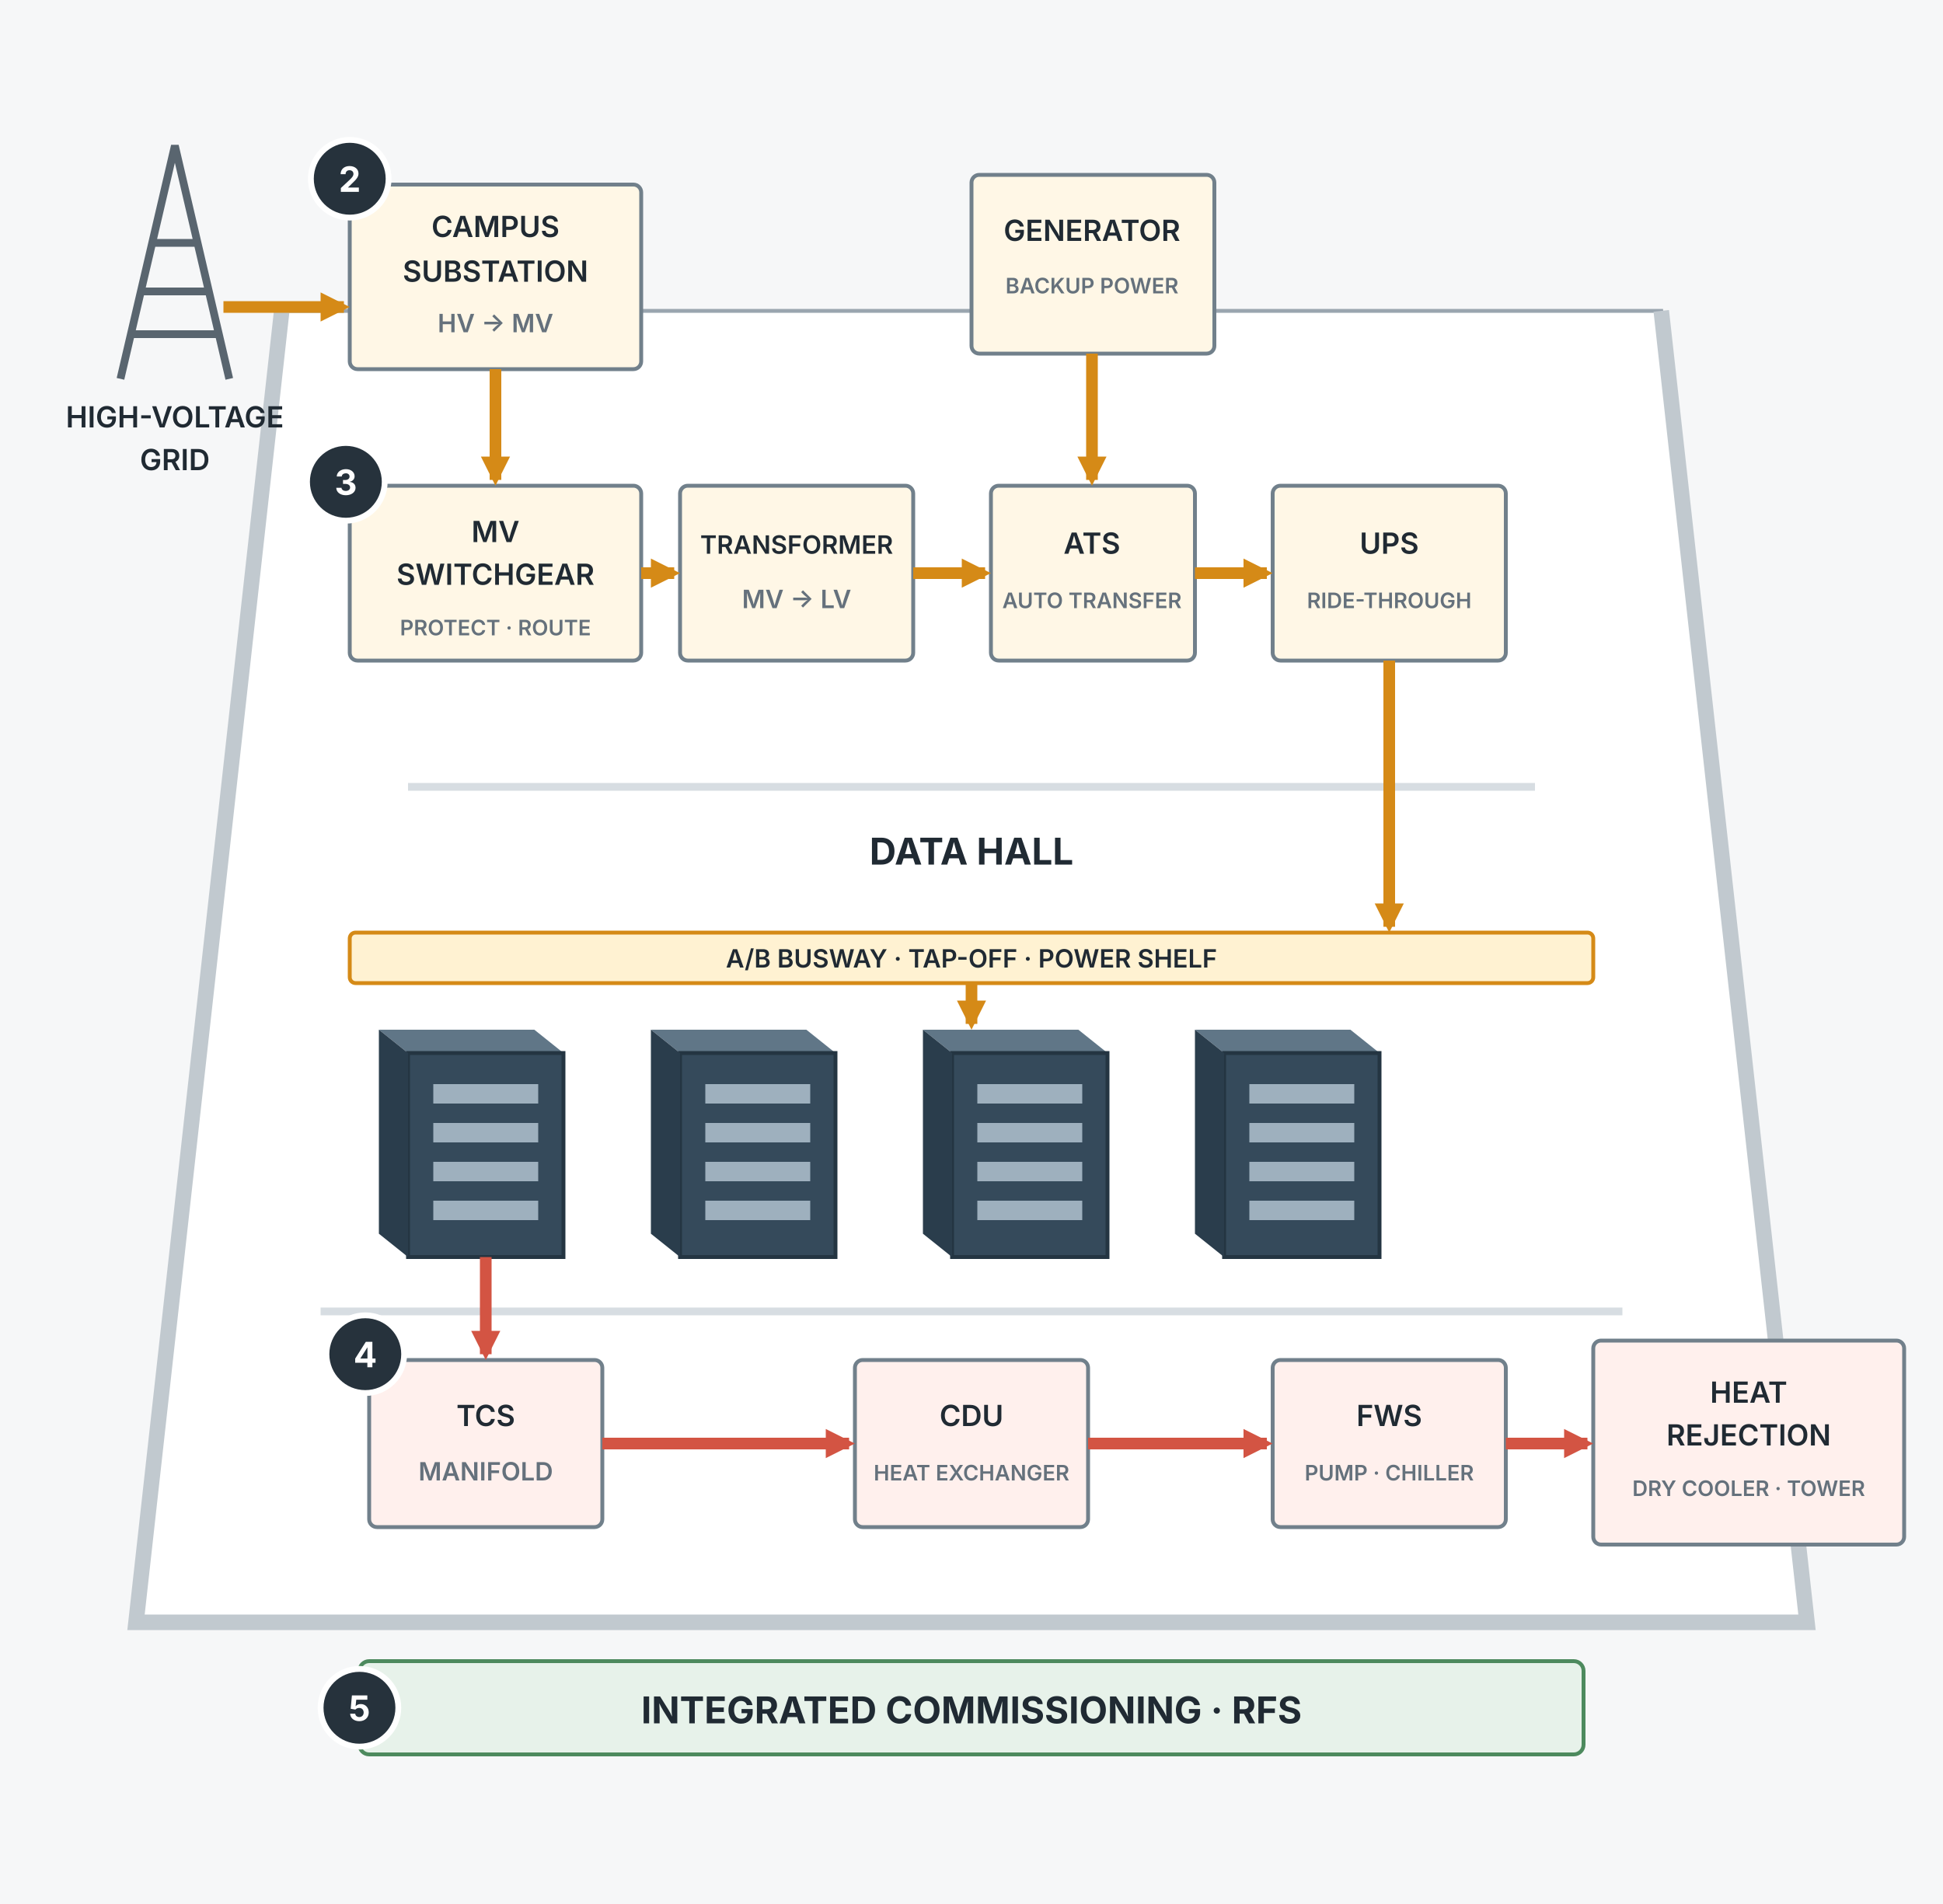
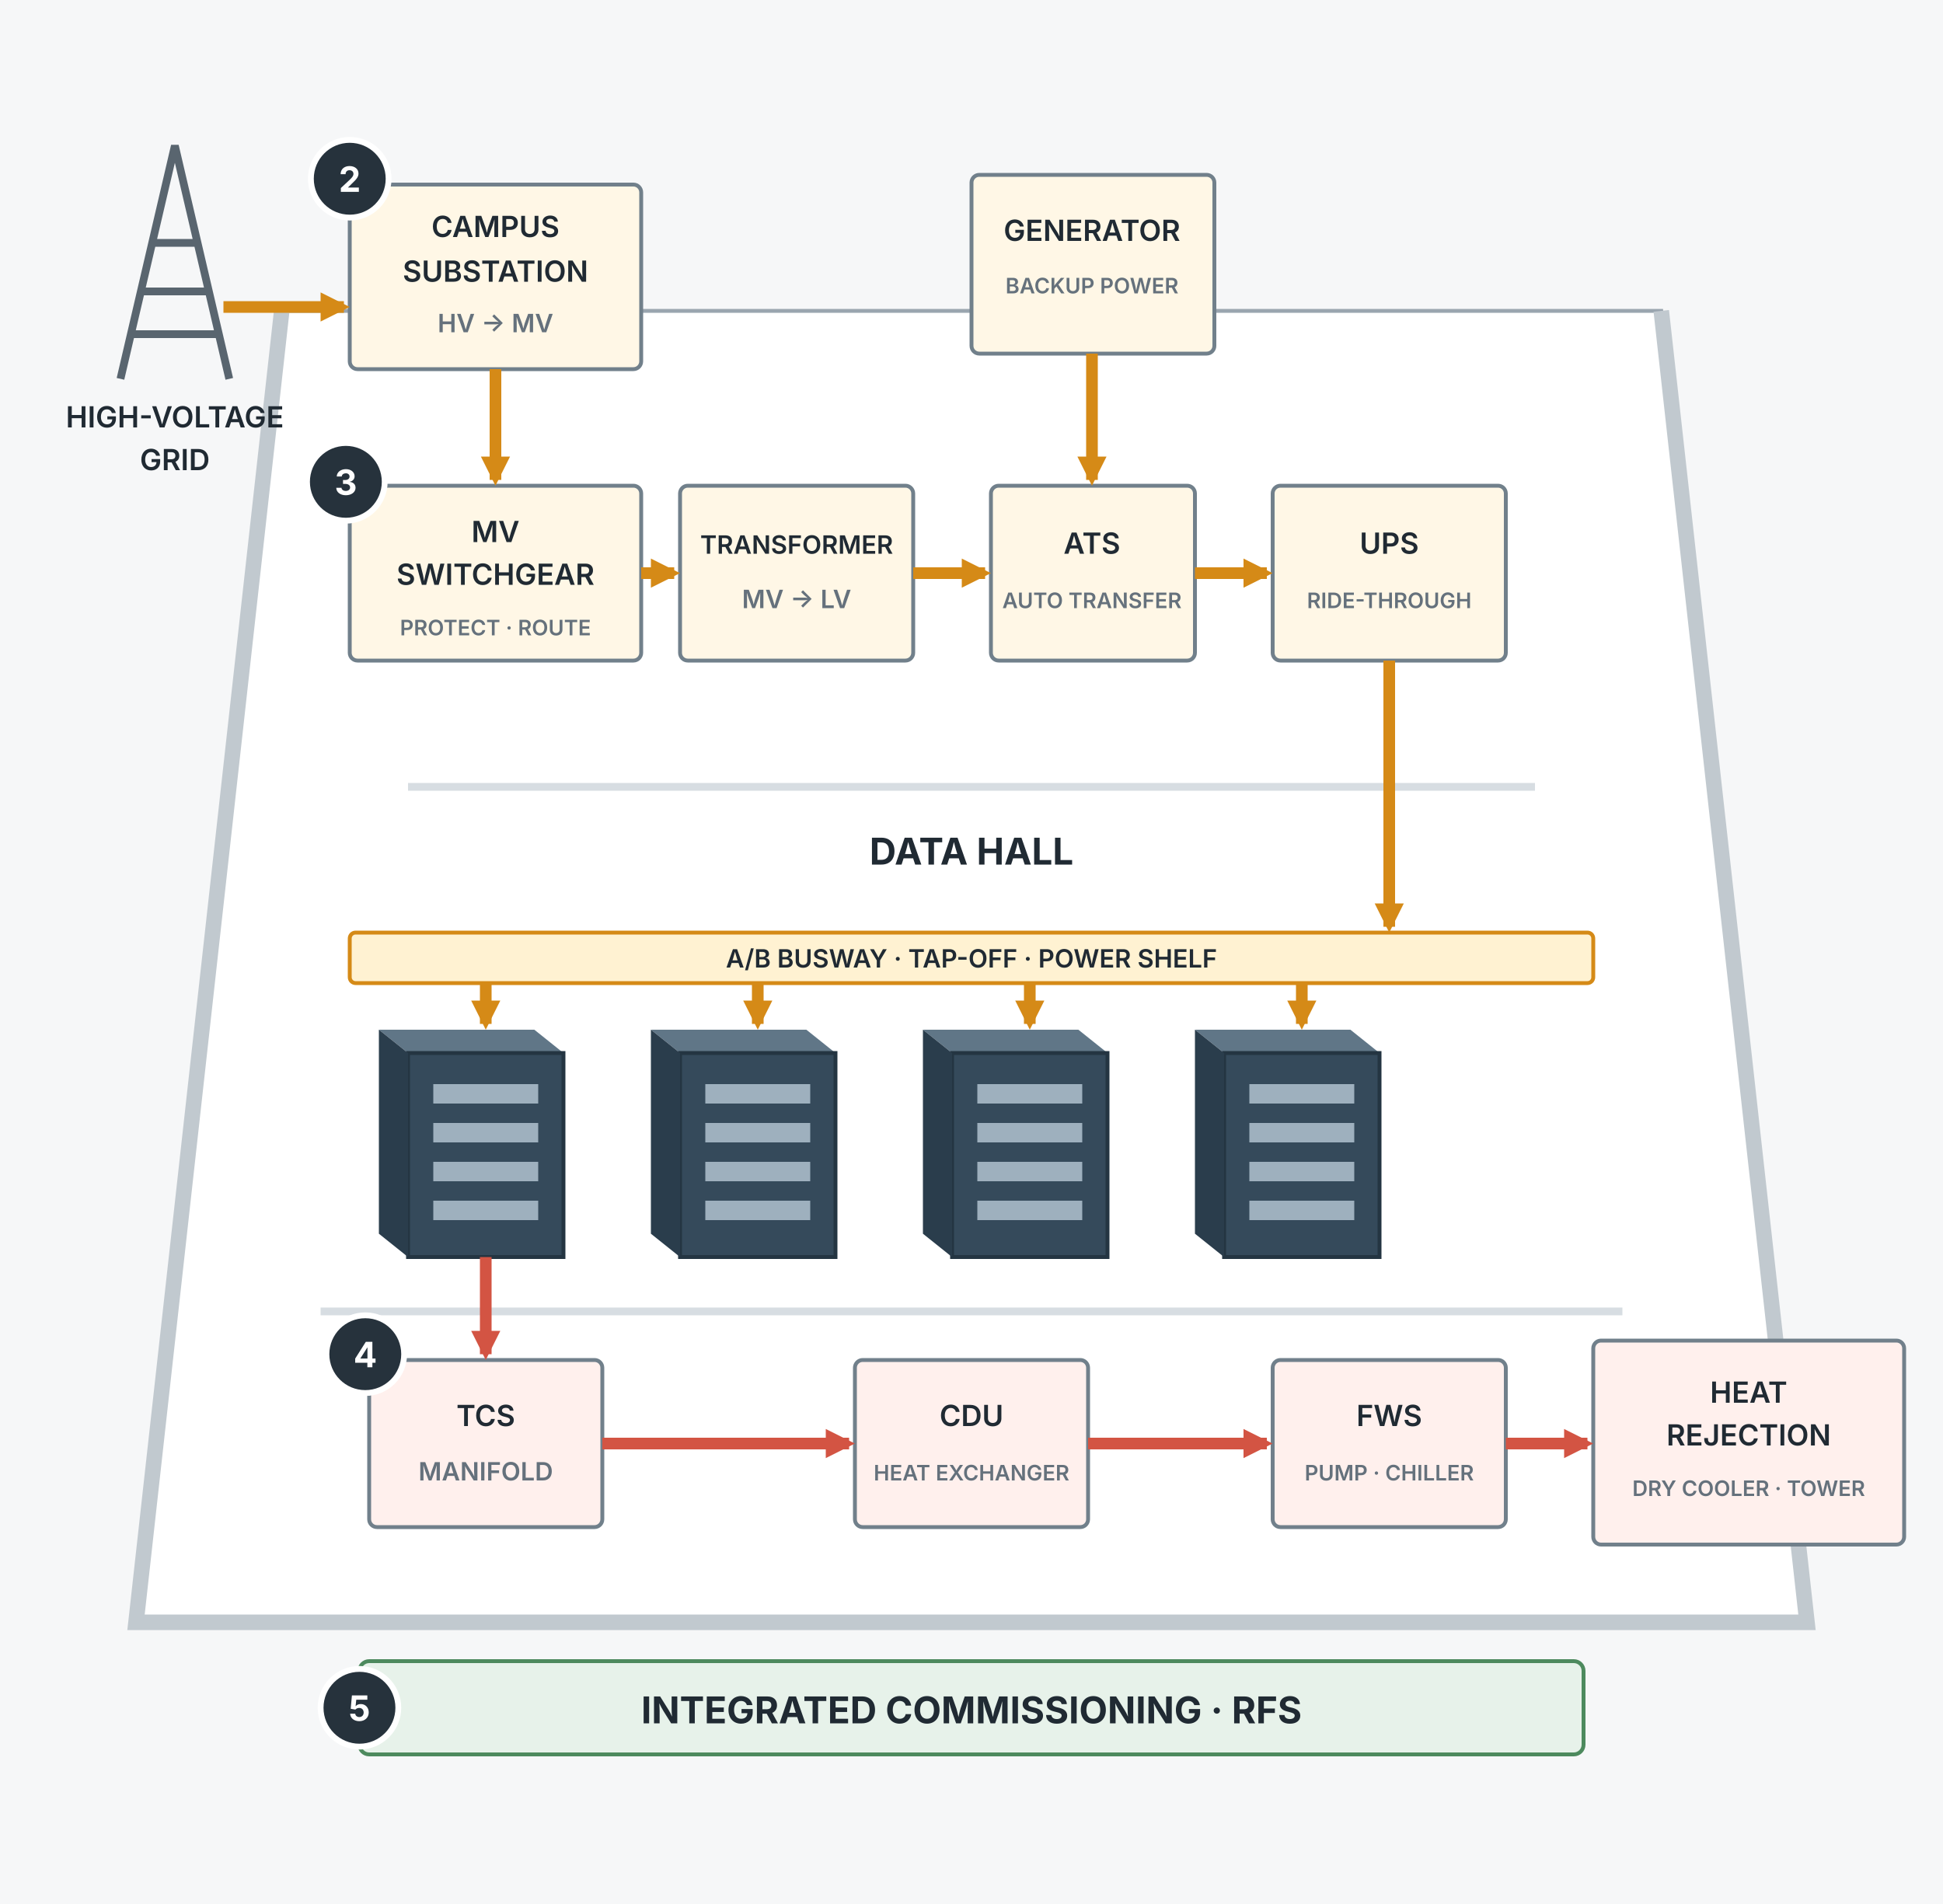
<svg xmlns="http://www.w3.org/2000/svg" width="1000" height="980" viewBox="0 0 1000 980" role="img" aria-labelledby="title desc">
  <defs>
    <marker id="p" markerWidth="15" markerHeight="15" refX="12" refY="7.5" orient="auto" markerUnits="userSpaceOnUse">
      <path d="M0 0L15 7.5L0 15Z" fill="#d58a17" />
    </marker>
    <marker id="h" markerWidth="15" markerHeight="15" refX="12" refY="7.5" orient="auto" markerUnits="userSpaceOnUse">
      <path d="M0 0L15 7.5L0 15Z" fill="#d35443" />
    </marker>
    <style>
      .bg{fill:#f6f7f8}.floor{fill:#fff;stroke:#9aa5af;stroke-width:2}.wall{fill:none;stroke:#c1c9cf;stroke-width:8}.equip{fill:#fff;stroke:#71808b;stroke-width:2}.power-equip{fill:#fff7e6}.cool-equip{fill:#fff0ed}.rack-front{fill:#354a5b;stroke:#243542;stroke-width:2}.rack-top{fill:#607687}.rack-side{fill:#2a3d4c}.slot{fill:#9eb0be}
      .ink{fill:#202a33}.muted{fill:#65717c}.label{font:700 19px -apple-system,BlinkMacSystemFont,"Segoe UI",sans-serif}.minor{font:600 15px -apple-system,BlinkMacSystemFont,"Segoe UI",sans-serif}.tiny{font:600 13px -apple-system,BlinkMacSystemFont,"Segoe UI",sans-serif}.micro{font:600 11px -apple-system,BlinkMacSystemFont,"Segoe UI",sans-serif}.center{text-anchor:middle}.power{fill:none;stroke:#d58a17;stroke-width:6;stroke-linecap:butt;stroke-linejoin:round}.heat{fill:none;stroke:#d35443;stroke-width:6;stroke-linecap:butt;stroke-linejoin:round}.marker{fill:#26323c;stroke:#fff;stroke-width:3}.num{fill:#fff;font:700 18px -apple-system,BlinkMacSystemFont,"Segoe UI",sans-serif;text-anchor:middle;dominant-baseline:middle}.gate{fill:#e7f2ea;stroke:#4d8a5e;stroke-width:2}
    </style>
  </defs>
  <rect class="bg" width="1000" height="980" />
  <polygon class="floor" points="145,160 855,160 930,835 70,835" />
  <path class="wall" d="M145 160L70 835H930L855 160" />
  <path d="M210 405H790M165 675H835" fill="none" stroke="#d7dde2" stroke-width="4" />
  <g stroke="#59656f" stroke-width="4" fill="none">
    <path d="M62 195L90 75L118 195M72 150H108M68 172H112M78 125H102" />
  </g>
  <text class="minor ink center" x="90" y="220">HIGH-VOLTAGE</text>
  <text class="minor ink center" x="90" y="242">GRID</text>
  <rect class="equip power-equip" x="180" y="95" width="150" height="95" rx="4" />
  <text class="minor ink center" x="255" y="122">CAMPUS</text>
  <text class="minor ink center" x="255" y="145">SUBSTATION</text>
  <text class="tiny muted center" x="255" y="171">HV → MV</text>
  <circle class="marker" cx="180" cy="92" r="20" />
  <text class="num" x="180" y="92">2</text>
  <rect class="equip power-equip" x="500" y="90" width="125" height="92" rx="4" />
  <text class="minor ink center" x="562" y="124">GENERATOR</text>
  <text class="micro muted center" x="562" y="151">BACKUP POWER</text>
  <rect class="equip power-equip" x="180" y="250" width="150" height="90" rx="4" />
  <text class="minor ink center" x="255" y="279">MV</text>
  <text class="minor ink center" x="255" y="301">SWITCHGEAR</text>
  <text class="micro muted center" x="255" y="327">PROTECT · ROUTE</text>
  <rect class="equip power-equip" x="350" y="250" width="120" height="90" rx="4" />
  <text class="tiny ink center" x="410" y="285">TRANSFORMER</text>
  <text class="tiny muted center" x="410" y="313">MV → LV</text>
  <rect class="equip power-equip" x="510" y="250" width="105" height="90" rx="4" />
  <text class="minor ink center" x="562" y="285">ATS</text>
  <text class="micro muted center" x="562" y="313">AUTO TRANSFER</text>
  <rect class="equip power-equip" x="655" y="250" width="120" height="90" rx="4" />
  <text class="minor ink center" x="715" y="285">UPS</text>
  <text class="micro muted center" x="715" y="313">RIDE-THROUGH</text>
  <circle class="marker" cx="178" cy="248" r="20" />
  <text class="num" x="178" y="248">3</text>
  <rect class="equip cool-equip" x="190" y="700" width="120" height="86" rx="4" />
  <text class="minor ink center" x="250" y="734">TCS</text>
  <text class="tiny muted center" x="250" y="762">MANIFOLD</text>
  <rect class="equip cool-equip" x="440" y="700" width="120" height="86" rx="4" />
  <text class="minor ink center" x="500" y="734">CDU</text>
  <text class="micro muted center" x="500" y="762">HEAT EXCHANGER</text>
  <rect class="equip cool-equip" x="655" y="700" width="120" height="86" rx="4" />
  <text class="minor ink center" x="715" y="734">FWS</text>
  <text class="micro muted center" x="715" y="762">PUMP · CHILLER</text>
  <circle class="marker" cx="188" cy="697" r="20" />
  <text class="num" x="188" y="697">4</text>
  <rect class="equip cool-equip" x="820" y="690" width="160" height="105" rx="4" />
  <text class="minor ink center" x="900" y="722">HEAT</text>
  <text class="minor ink center" x="900" y="744">REJECTION</text>
  <text class="micro muted center" x="900" y="770">DRY COOLER · TOWER</text>
  <text class="label ink center" x="500" y="445">DATA HALL</text>
  <g>
    <g transform="translate(195 530)">
      <polygon class="rack-top" points="0,0 80,0 95,12 15,12" />
      <rect class="rack-front" x="15" y="12" width="80" height="105" />
      <polygon class="rack-side" points="0,0 15,12 15,117 0,105" />
      <rect class="slot" x="28" y="28" width="54" height="10" />
      <rect class="slot" x="28" y="48" width="54" height="10" />
      <rect class="slot" x="28" y="68" width="54" height="10" />
      <rect class="slot" x="28" y="88" width="54" height="10" />
    </g>
    <g transform="translate(335 530)">
      <polygon class="rack-top" points="0,0 80,0 95,12 15,12" />
      <rect class="rack-front" x="15" y="12" width="80" height="105" />
      <polygon class="rack-side" points="0,0 15,12 15,117 0,105" />
      <rect class="slot" x="28" y="28" width="54" height="10" />
      <rect class="slot" x="28" y="48" width="54" height="10" />
      <rect class="slot" x="28" y="68" width="54" height="10" />
      <rect class="slot" x="28" y="88" width="54" height="10" />
    </g>
    <g transform="translate(475 530)">
      <polygon class="rack-top" points="0,0 80,0 95,12 15,12" />
      <rect class="rack-front" x="15" y="12" width="80" height="105" />
      <polygon class="rack-side" points="0,0 15,12 15,117 0,105" />
      <rect class="slot" x="28" y="28" width="54" height="10" />
      <rect class="slot" x="28" y="48" width="54" height="10" />
      <rect class="slot" x="28" y="68" width="54" height="10" />
      <rect class="slot" x="28" y="88" width="54" height="10" />
    </g>
    <g transform="translate(615 530)">
      <polygon class="rack-top" points="0,0 80,0 95,12 15,12" />
      <rect class="rack-front" x="15" y="12" width="80" height="105" />
      <polygon class="rack-side" points="0,0 15,12 15,117 0,105" />
      <rect class="slot" x="28" y="28" width="54" height="10" />
      <rect class="slot" x="28" y="48" width="54" height="10" />
      <rect class="slot" x="28" y="68" width="54" height="10" />
      <rect class="slot" x="28" y="88" width="54" height="10" />
    </g>
  </g>
  <rect x="180" y="480" width="640" height="26" rx="3" fill="#fff2d2" stroke="#d58a17" stroke-width="2" />
  <text class="tiny ink center" x="500" y="498">A/B BUSWAY · TAP-OFF · POWER SHELF</text>
  <rect class="gate" x="185" y="855" width="630" height="48" rx="5" />
  <text class="label ink center" x="500" y="887">INTEGRATED COMMISSIONING · RFS</text>
  <circle class="marker" cx="185" cy="879" r="20" />
  <text class="num" x="185" y="879">5</text>
  <path class="power" d="M115 158H177" marker-end="url(#p)" />
  <path class="power" d="M255 190V247" marker-end="url(#p)" />
  <path class="power" d="M330 295H347" marker-end="url(#p)" />
  <path class="power" d="M470 295H507" marker-end="url(#p)" />
  <path class="power" d="M562 182V247" marker-end="url(#p)" />
  <path class="power" d="M615 295H652" marker-end="url(#p)" />
  <path class="power" d="M715 340V477" marker-end="url(#p)" />
-   <path class="power" d="M500 506V527" marker-end="url(#p)" />
+   <path class="power" d="M250 506V527" marker-end="url(#p)" />
+   <path class="power" d="M390 506V527" marker-end="url(#p)" />
+   <path class="power" d="M530 506V527" marker-end="url(#p)" />
+   <path class="power" d="M670 506V527" marker-end="url(#p)" />
  <path class="heat" d="M250 647V697" marker-end="url(#h)" />
  <path class="heat" d="M310 743H437" marker-end="url(#h)" />
  <path class="heat" d="M560 743H652" marker-end="url(#h)" />
  <path class="heat" d="M775 743H817" marker-end="url(#h)" />
</svg>
